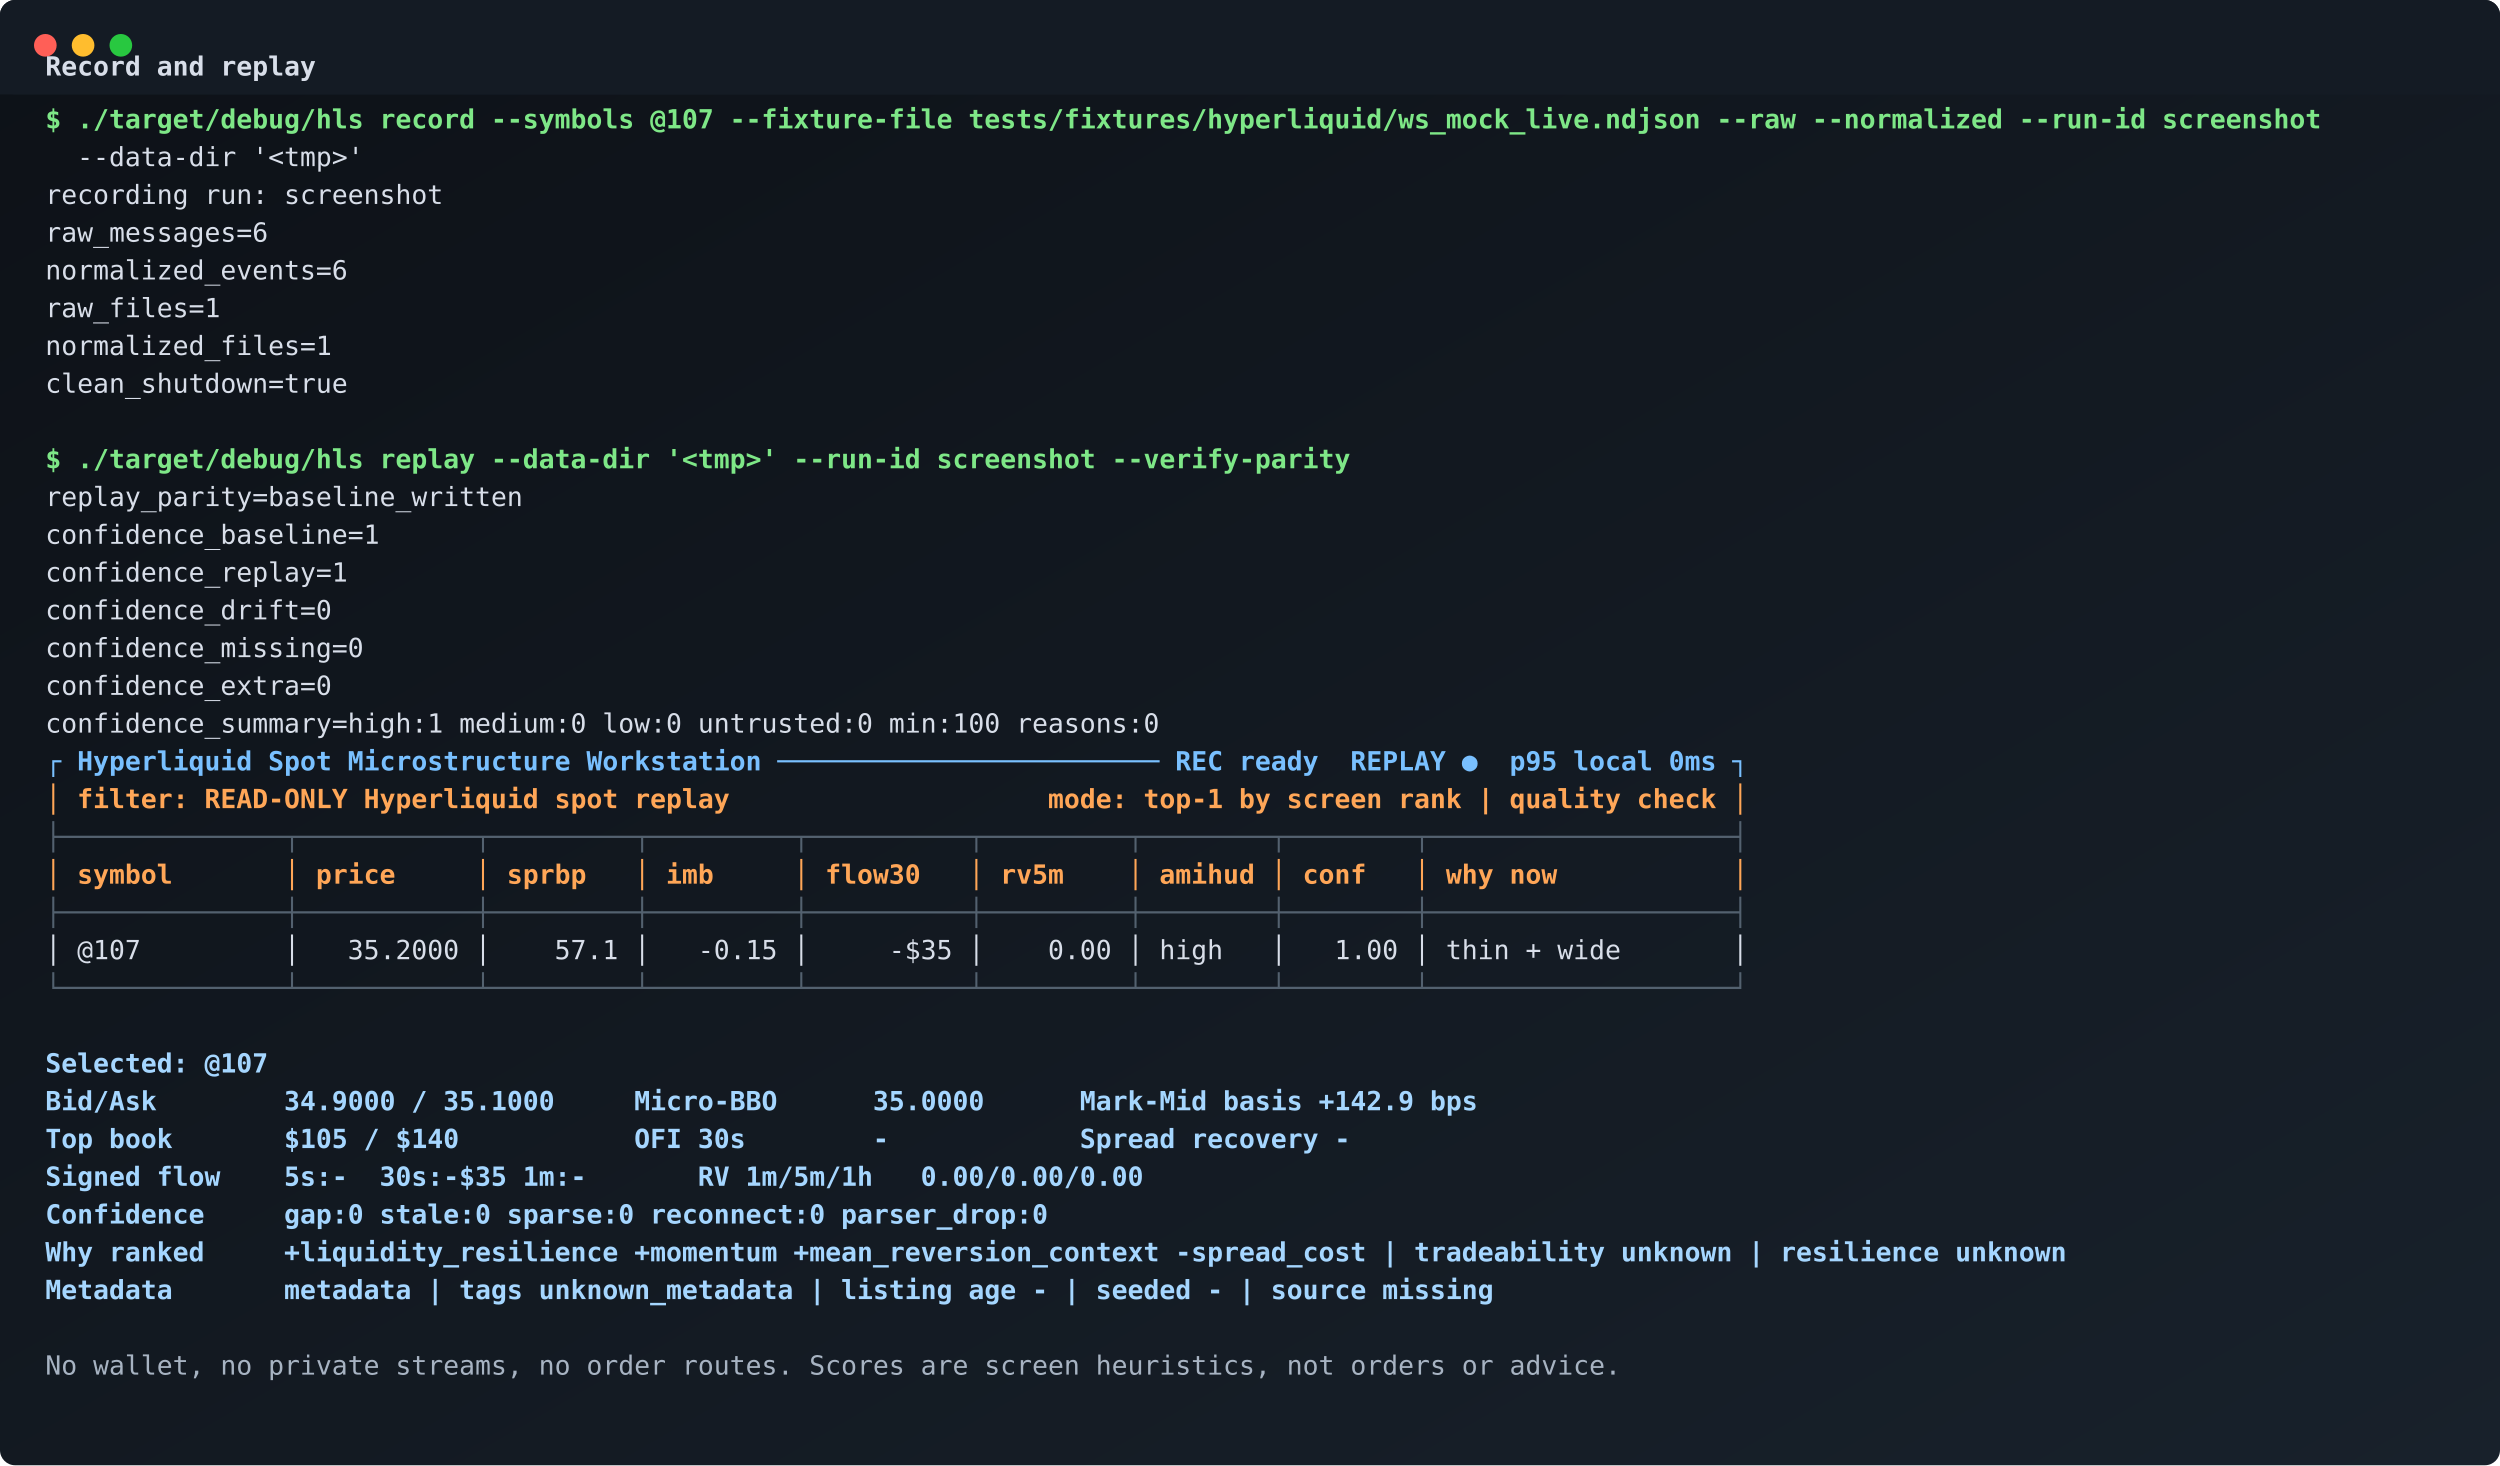
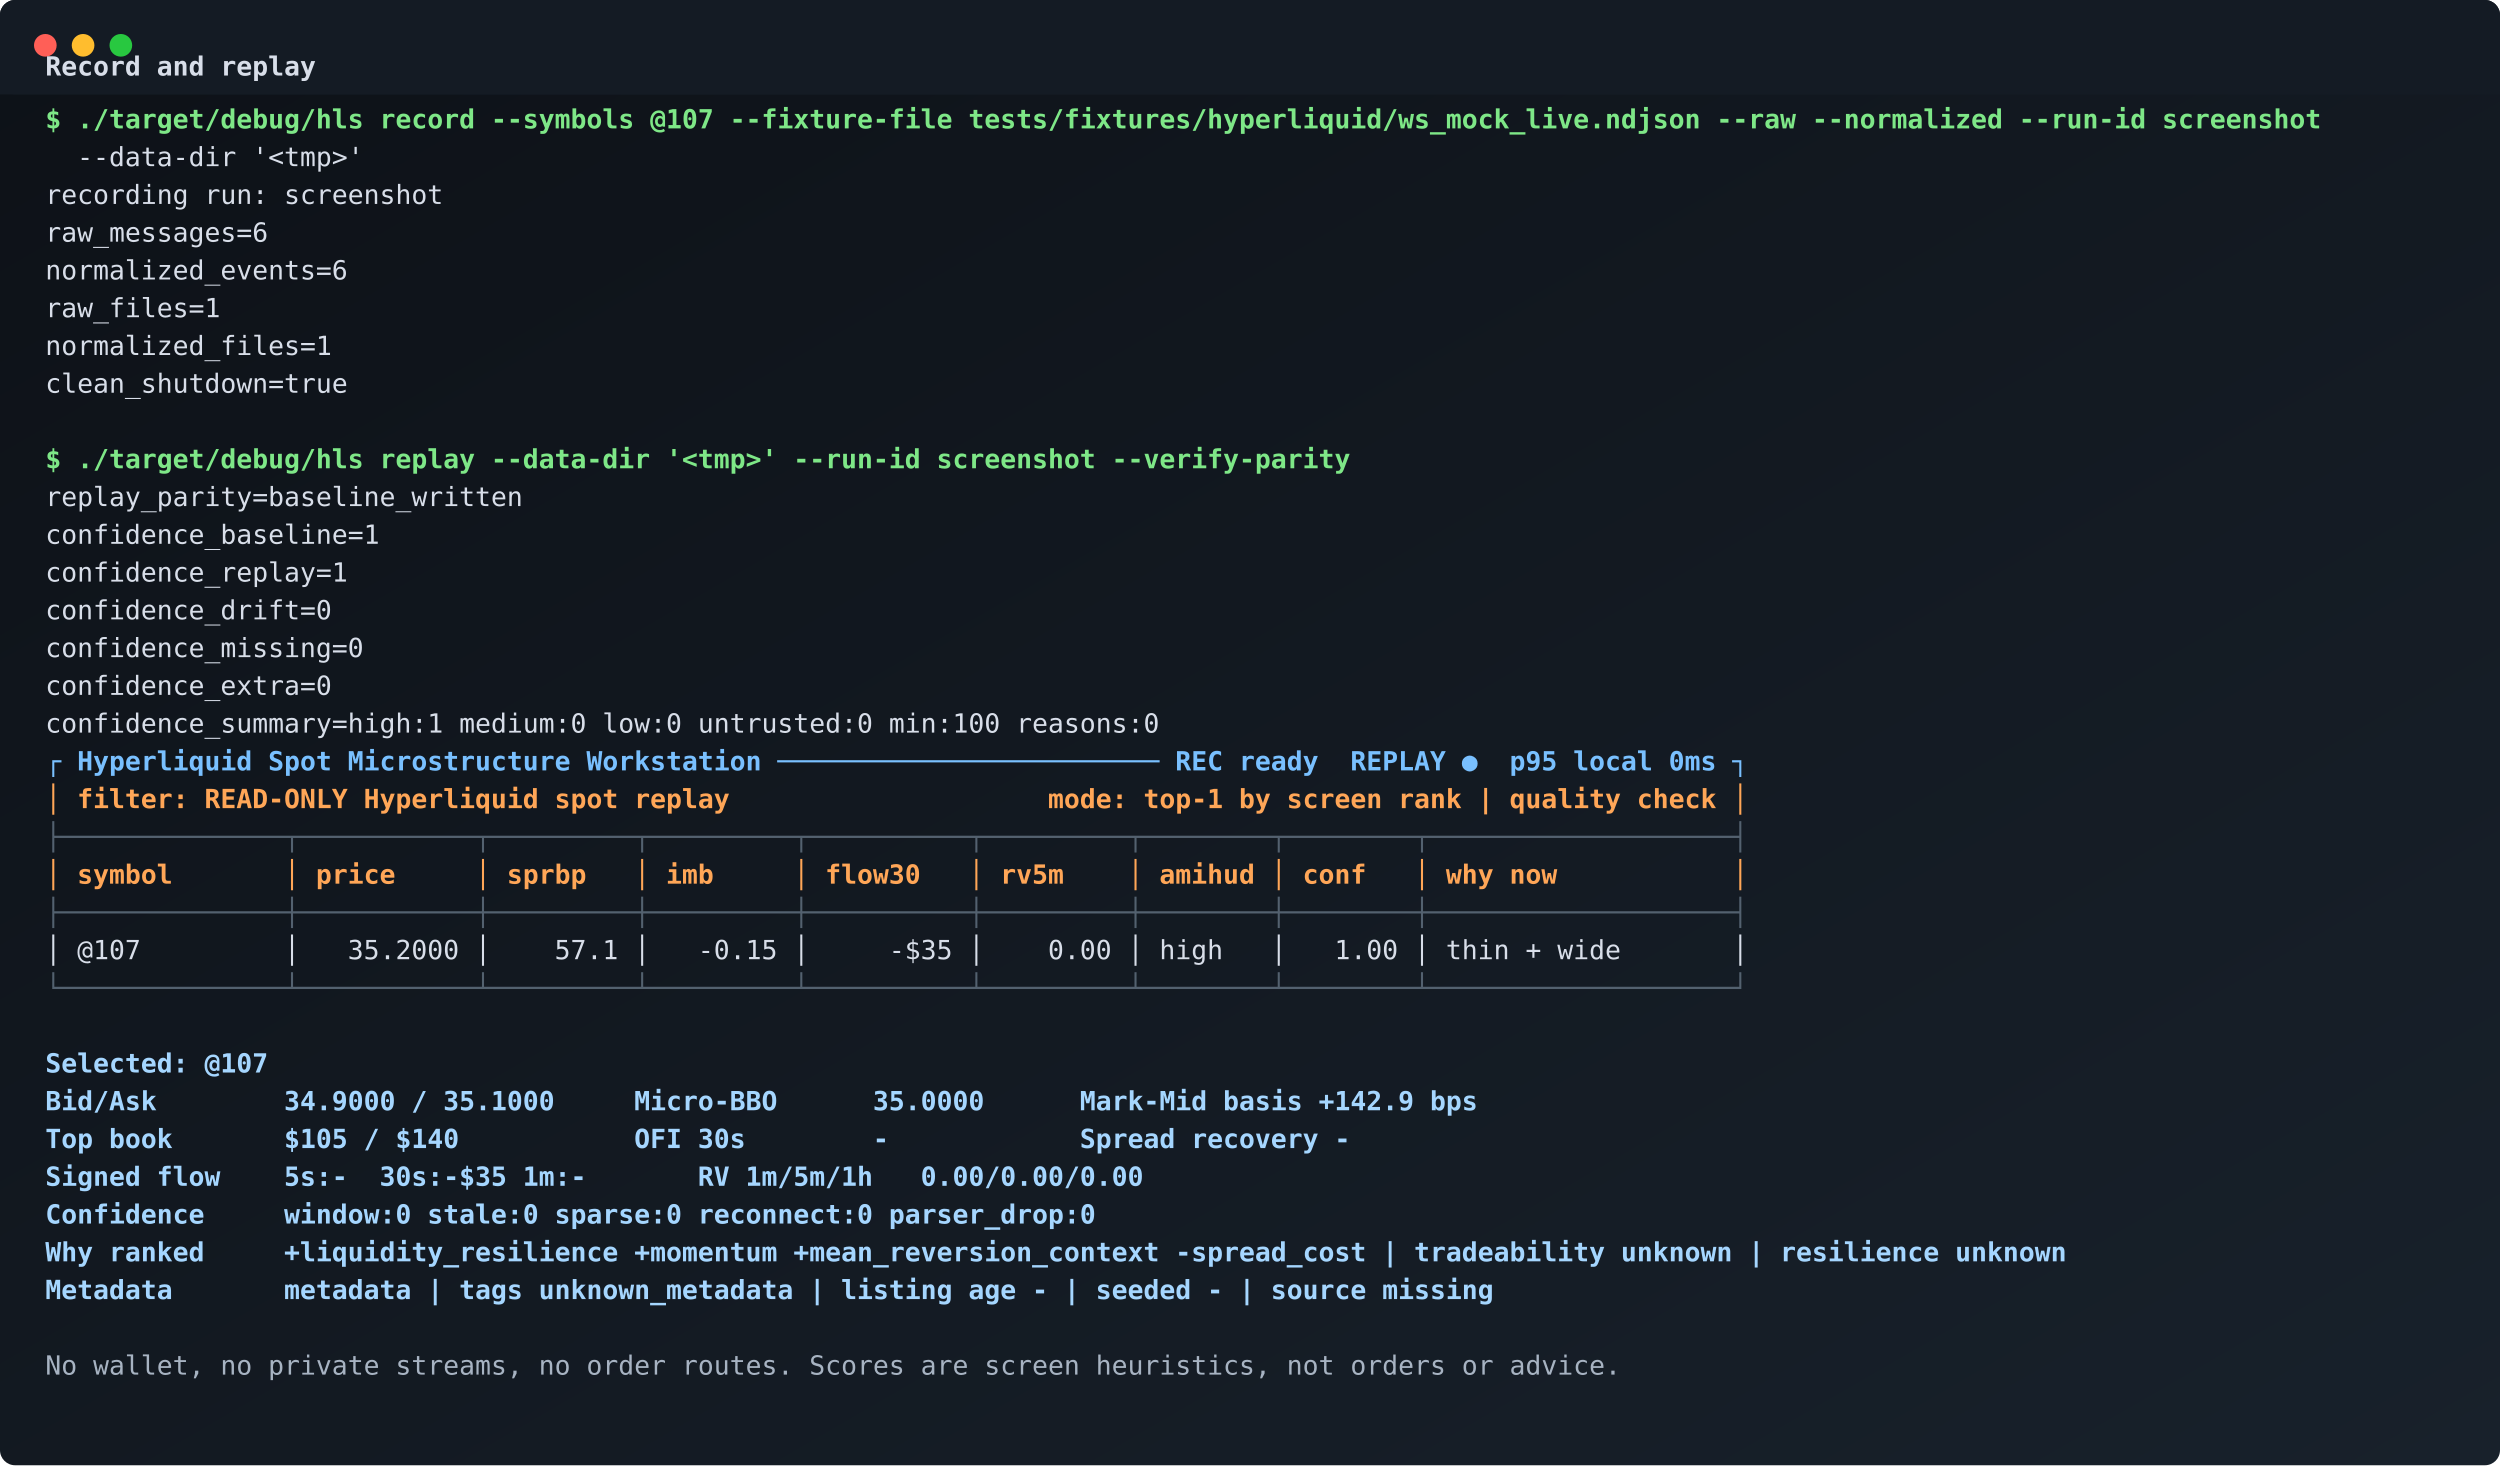
<svg xmlns="http://www.w3.org/2000/svg" role="img" xml:space="preserve" aria-label="Record and replay terminal screenshot" viewBox="0 0 1324 776" width="1324" height="776">
  <defs>
    <linearGradient id="bg" x1="0" x2="1" y1="0" y2="1">
      <stop offset="0" stop-color="#0d1117" />
      <stop offset="1" stop-color="#18212b" />
    </linearGradient>
  </defs>
  <rect width="1324" height="776" rx="8" fill="url(#bg)" />
  <rect x="0" y="0" width="1324" height="50" rx="8" fill="#141b24" />
  <rect x="0" y="42" width="1324" height="8" fill="#141b24" />
  <circle cx="24" cy="24" r="6" fill="#ff5f57" />
  <circle cx="44" cy="24" r="6" fill="#ffbd2e" />
  <circle cx="64" cy="24" r="6" fill="#28c840" />
  <text x="24" y="40" fill="#d8dee9" font-family="ui-monospace, SFMono-Regular, Menlo, Consolas, monospace" font-size="14" font-weight="700">Record and replay</text>
  <text x="24" y="68" fill="#7ee787" font-family="ui-monospace, SFMono-Regular, Menlo, Consolas, monospace" font-size="14" font-weight="700">$ ./target/debug/hls record --symbols @107 --fixture-file tests/fixtures/hyperliquid/ws_mock_live.ndjson --raw --normalized --run-id screenshot</text>
  <text x="24" y="88" fill="#d8dee9" font-family="ui-monospace, SFMono-Regular, Menlo, Consolas, monospace" font-size="14" font-weight="400">  --data-dir '&lt;tmp&gt;'</text>
  <text x="24" y="108" fill="#d8dee9" font-family="ui-monospace, SFMono-Regular, Menlo, Consolas, monospace" font-size="14" font-weight="400">recording run: screenshot</text>
  <text x="24" y="128" fill="#d8dee9" font-family="ui-monospace, SFMono-Regular, Menlo, Consolas, monospace" font-size="14" font-weight="400">raw_messages=6</text>
  <text x="24" y="148" fill="#d8dee9" font-family="ui-monospace, SFMono-Regular, Menlo, Consolas, monospace" font-size="14" font-weight="400">normalized_events=6</text>
  <text x="24" y="168" fill="#d8dee9" font-family="ui-monospace, SFMono-Regular, Menlo, Consolas, monospace" font-size="14" font-weight="400">raw_files=1</text>
  <text x="24" y="188" fill="#d8dee9" font-family="ui-monospace, SFMono-Regular, Menlo, Consolas, monospace" font-size="14" font-weight="400">normalized_files=1</text>
  <text x="24" y="208" fill="#d8dee9" font-family="ui-monospace, SFMono-Regular, Menlo, Consolas, monospace" font-size="14" font-weight="400">clean_shutdown=true</text>
  <text x="24" y="228" fill="#d8dee9" font-family="ui-monospace, SFMono-Regular, Menlo, Consolas, monospace" font-size="14" font-weight="400" />
  <text x="24" y="248" fill="#7ee787" font-family="ui-monospace, SFMono-Regular, Menlo, Consolas, monospace" font-size="14" font-weight="700">$ ./target/debug/hls replay --data-dir '&lt;tmp&gt;' --run-id screenshot --verify-parity</text>
  <text x="24" y="268" fill="#d8dee9" font-family="ui-monospace, SFMono-Regular, Menlo, Consolas, monospace" font-size="14" font-weight="400">replay_parity=baseline_written</text>
  <text x="24" y="288" fill="#d8dee9" font-family="ui-monospace, SFMono-Regular, Menlo, Consolas, monospace" font-size="14" font-weight="400">confidence_baseline=1</text>
  <text x="24" y="308" fill="#d8dee9" font-family="ui-monospace, SFMono-Regular, Menlo, Consolas, monospace" font-size="14" font-weight="400">confidence_replay=1</text>
  <text x="24" y="328" fill="#d8dee9" font-family="ui-monospace, SFMono-Regular, Menlo, Consolas, monospace" font-size="14" font-weight="400">confidence_drift=0</text>
  <text x="24" y="348" fill="#d8dee9" font-family="ui-monospace, SFMono-Regular, Menlo, Consolas, monospace" font-size="14" font-weight="400">confidence_missing=0</text>
  <text x="24" y="368" fill="#d8dee9" font-family="ui-monospace, SFMono-Regular, Menlo, Consolas, monospace" font-size="14" font-weight="400">confidence_extra=0</text>
  <text x="24" y="388" fill="#d8dee9" font-family="ui-monospace, SFMono-Regular, Menlo, Consolas, monospace" font-size="14" font-weight="400">confidence_summary=high:1 medium:0 low:0 untrusted:0 min:100 reasons:0</text>
  <text x="24" y="408" fill="#79c0ff" font-family="ui-monospace, SFMono-Regular, Menlo, Consolas, monospace" font-size="14" font-weight="700">┌ Hyperliquid Spot Microstructure Workstation ──────────────────────── REC ready  REPLAY ●  p95 local 0ms ┐</text>
  <text x="24" y="428" fill="#ffa657" font-family="ui-monospace, SFMono-Regular, Menlo, Consolas, monospace" font-size="14" font-weight="700">│ filter: READ-ONLY Hyperliquid spot replay                    mode: top-1 by screen rank | quality check │</text>
  <text x="24" y="448" fill="#53616f" font-family="ui-monospace, SFMono-Regular, Menlo, Consolas, monospace" font-size="14" font-weight="400">├──────────────┬───────────┬─────────┬─────────┬──────────┬─────────┬────────┬────────┬───────────────────┤</text>
  <text x="24" y="468" fill="#ffa657" font-family="ui-monospace, SFMono-Regular, Menlo, Consolas, monospace" font-size="14" font-weight="700">│ symbol       │ price     │ sprbp   │ imb     │ flow30   │ rv5m    │ amihud │ conf   │ why now           │</text>
  <text x="24" y="488" fill="#53616f" font-family="ui-monospace, SFMono-Regular, Menlo, Consolas, monospace" font-size="14" font-weight="400">├──────────────┼───────────┼─────────┼─────────┼──────────┼─────────┼────────┼────────┼───────────────────┤</text>
  <text x="24" y="508" fill="#d8dee9" font-family="ui-monospace, SFMono-Regular, Menlo, Consolas, monospace" font-size="14" font-weight="400">│ @107         │   35.2000 │    57.1 │   -0.15 │     -$35 │    0.00 │ high   │   1.00 │ thin + wide       │</text>
  <text x="24" y="528" fill="#53616f" font-family="ui-monospace, SFMono-Regular, Menlo, Consolas, monospace" font-size="14" font-weight="400">└──────────────┴───────────┴─────────┴─────────┴──────────┴─────────┴────────┴────────┴───────────────────┘</text>
  <text x="24" y="548" fill="#d8dee9" font-family="ui-monospace, SFMono-Regular, Menlo, Consolas, monospace" font-size="14" font-weight="400" />
  <text x="24" y="568" fill="#a5d6ff" font-family="ui-monospace, SFMono-Regular, Menlo, Consolas, monospace" font-size="14" font-weight="600">Selected: @107</text>
  <text x="24" y="588" fill="#a5d6ff" font-family="ui-monospace, SFMono-Regular, Menlo, Consolas, monospace" font-size="14" font-weight="600">Bid/Ask        34.9000 / 35.1000     Micro-BBO      35.0000      Mark-Mid basis +142.9 bps</text>
  <text x="24" y="608" fill="#a5d6ff" font-family="ui-monospace, SFMono-Regular, Menlo, Consolas, monospace" font-size="14" font-weight="600">Top book       $105 / $140           OFI 30s        -            Spread recovery -</text>
  <text x="24" y="628" fill="#a5d6ff" font-family="ui-monospace, SFMono-Regular, Menlo, Consolas, monospace" font-size="14" font-weight="600">Signed flow    5s:-  30s:-$35 1m:-       RV 1m/5m/1h   0.00/0.00/0.00</text>
-   <text x="24" y="648" fill="#a5d6ff" font-family="ui-monospace, SFMono-Regular, Menlo, Consolas, monospace" font-size="14" font-weight="600">Confidence     gap:0 stale:0 sparse:0 reconnect:0 parser_drop:0</text>
+   <text x="24" y="648" fill="#a5d6ff" font-family="ui-monospace, SFMono-Regular, Menlo, Consolas, monospace" font-size="14" font-weight="600">Confidence     window:0 stale:0 sparse:0 reconnect:0 parser_drop:0</text>
  <text x="24" y="668" fill="#a5d6ff" font-family="ui-monospace, SFMono-Regular, Menlo, Consolas, monospace" font-size="14" font-weight="600">Why ranked     +liquidity_resilience +momentum +mean_reversion_context -spread_cost | tradeability unknown | resilience unknown</text>
  <text x="24" y="688" fill="#a5d6ff" font-family="ui-monospace, SFMono-Regular, Menlo, Consolas, monospace" font-size="14" font-weight="600">Metadata       metadata | tags unknown_metadata | listing age - | seeded - | source missing</text>
  <text x="24" y="708" fill="#d8dee9" font-family="ui-monospace, SFMono-Regular, Menlo, Consolas, monospace" font-size="14" font-weight="400" />
  <text x="24" y="728" fill="#a7b3c2" font-family="ui-monospace, SFMono-Regular, Menlo, Consolas, monospace" font-size="14" font-weight="400">No wallet, no private streams, no order routes. Scores are screen heuristics, not orders or advice.</text>
</svg>
